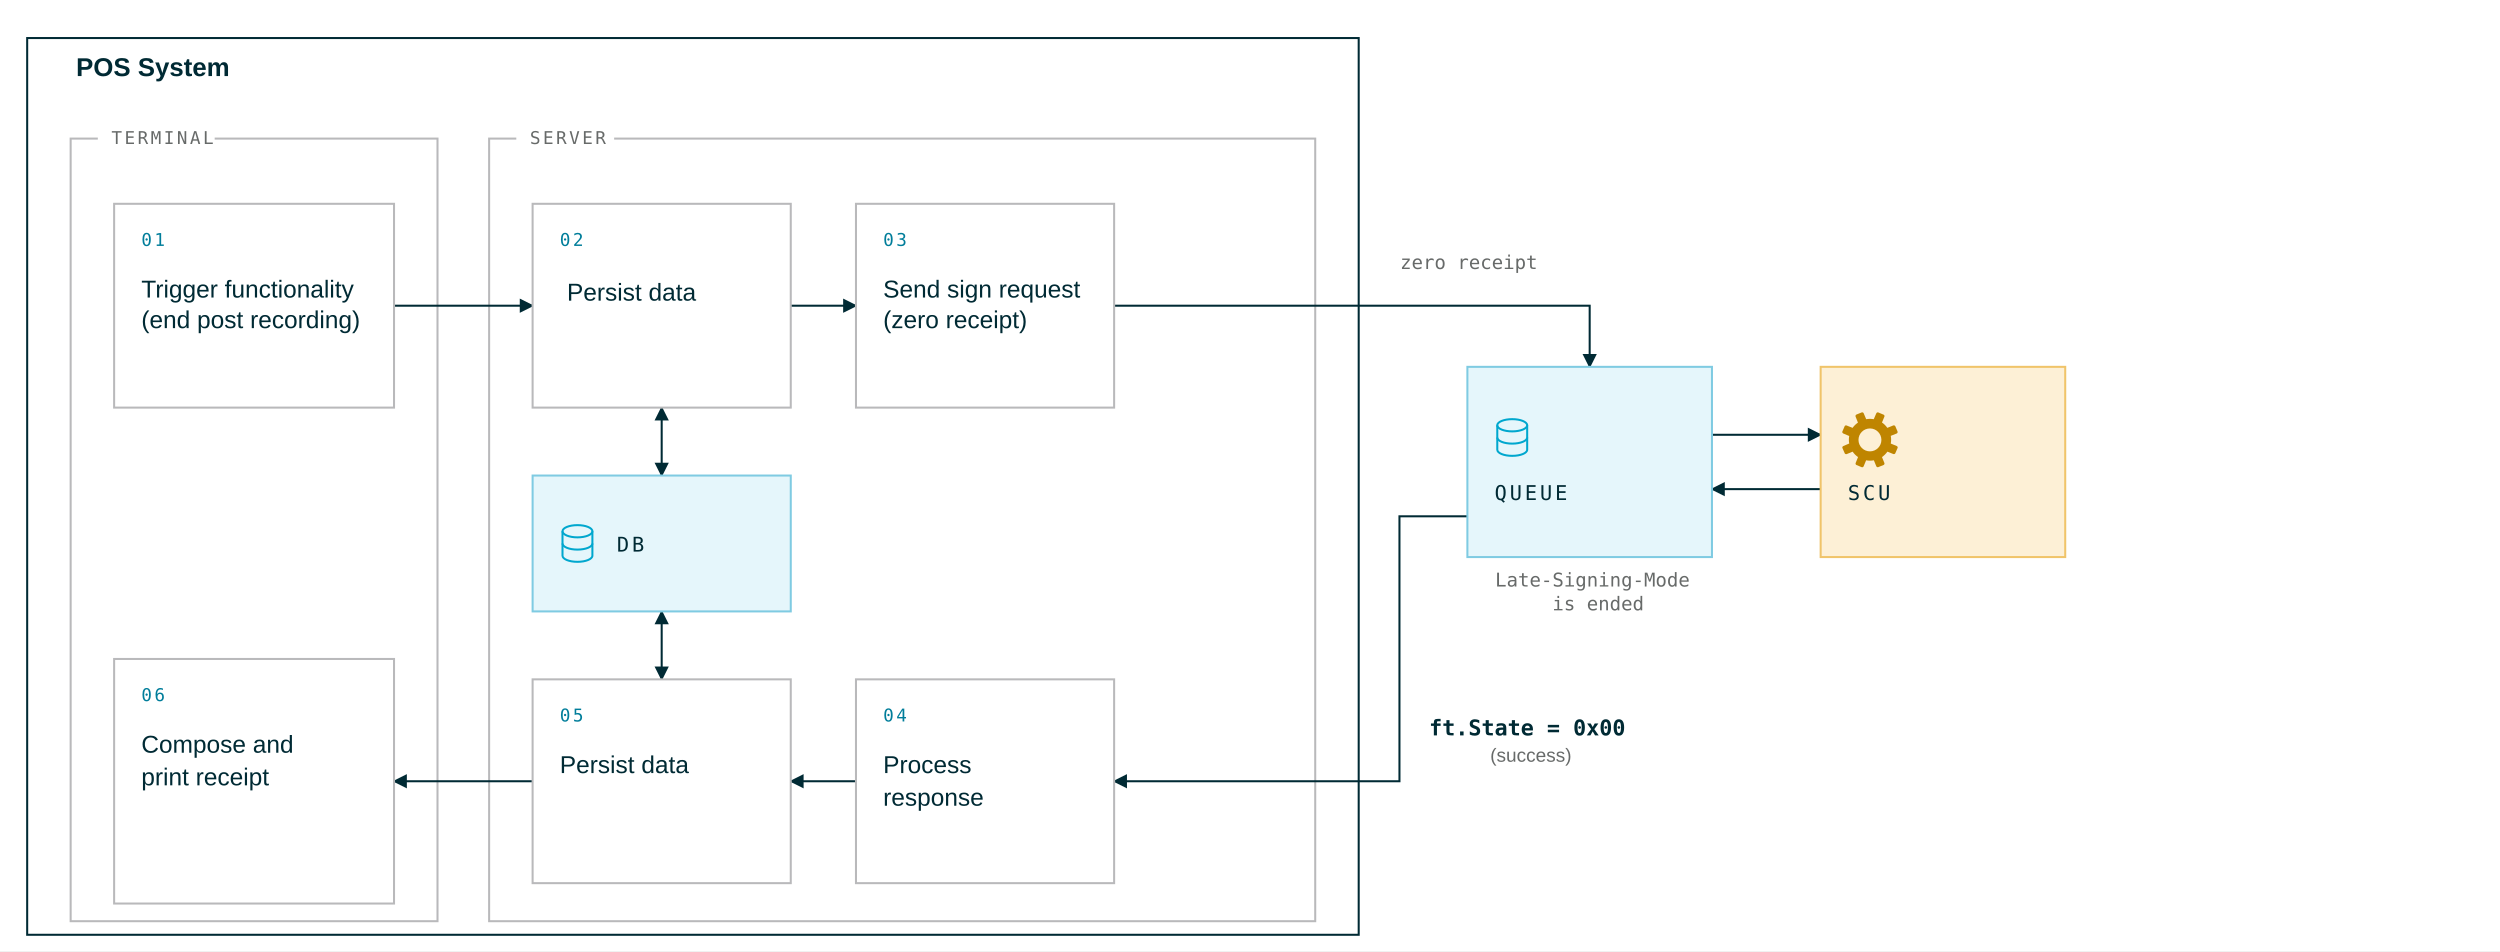
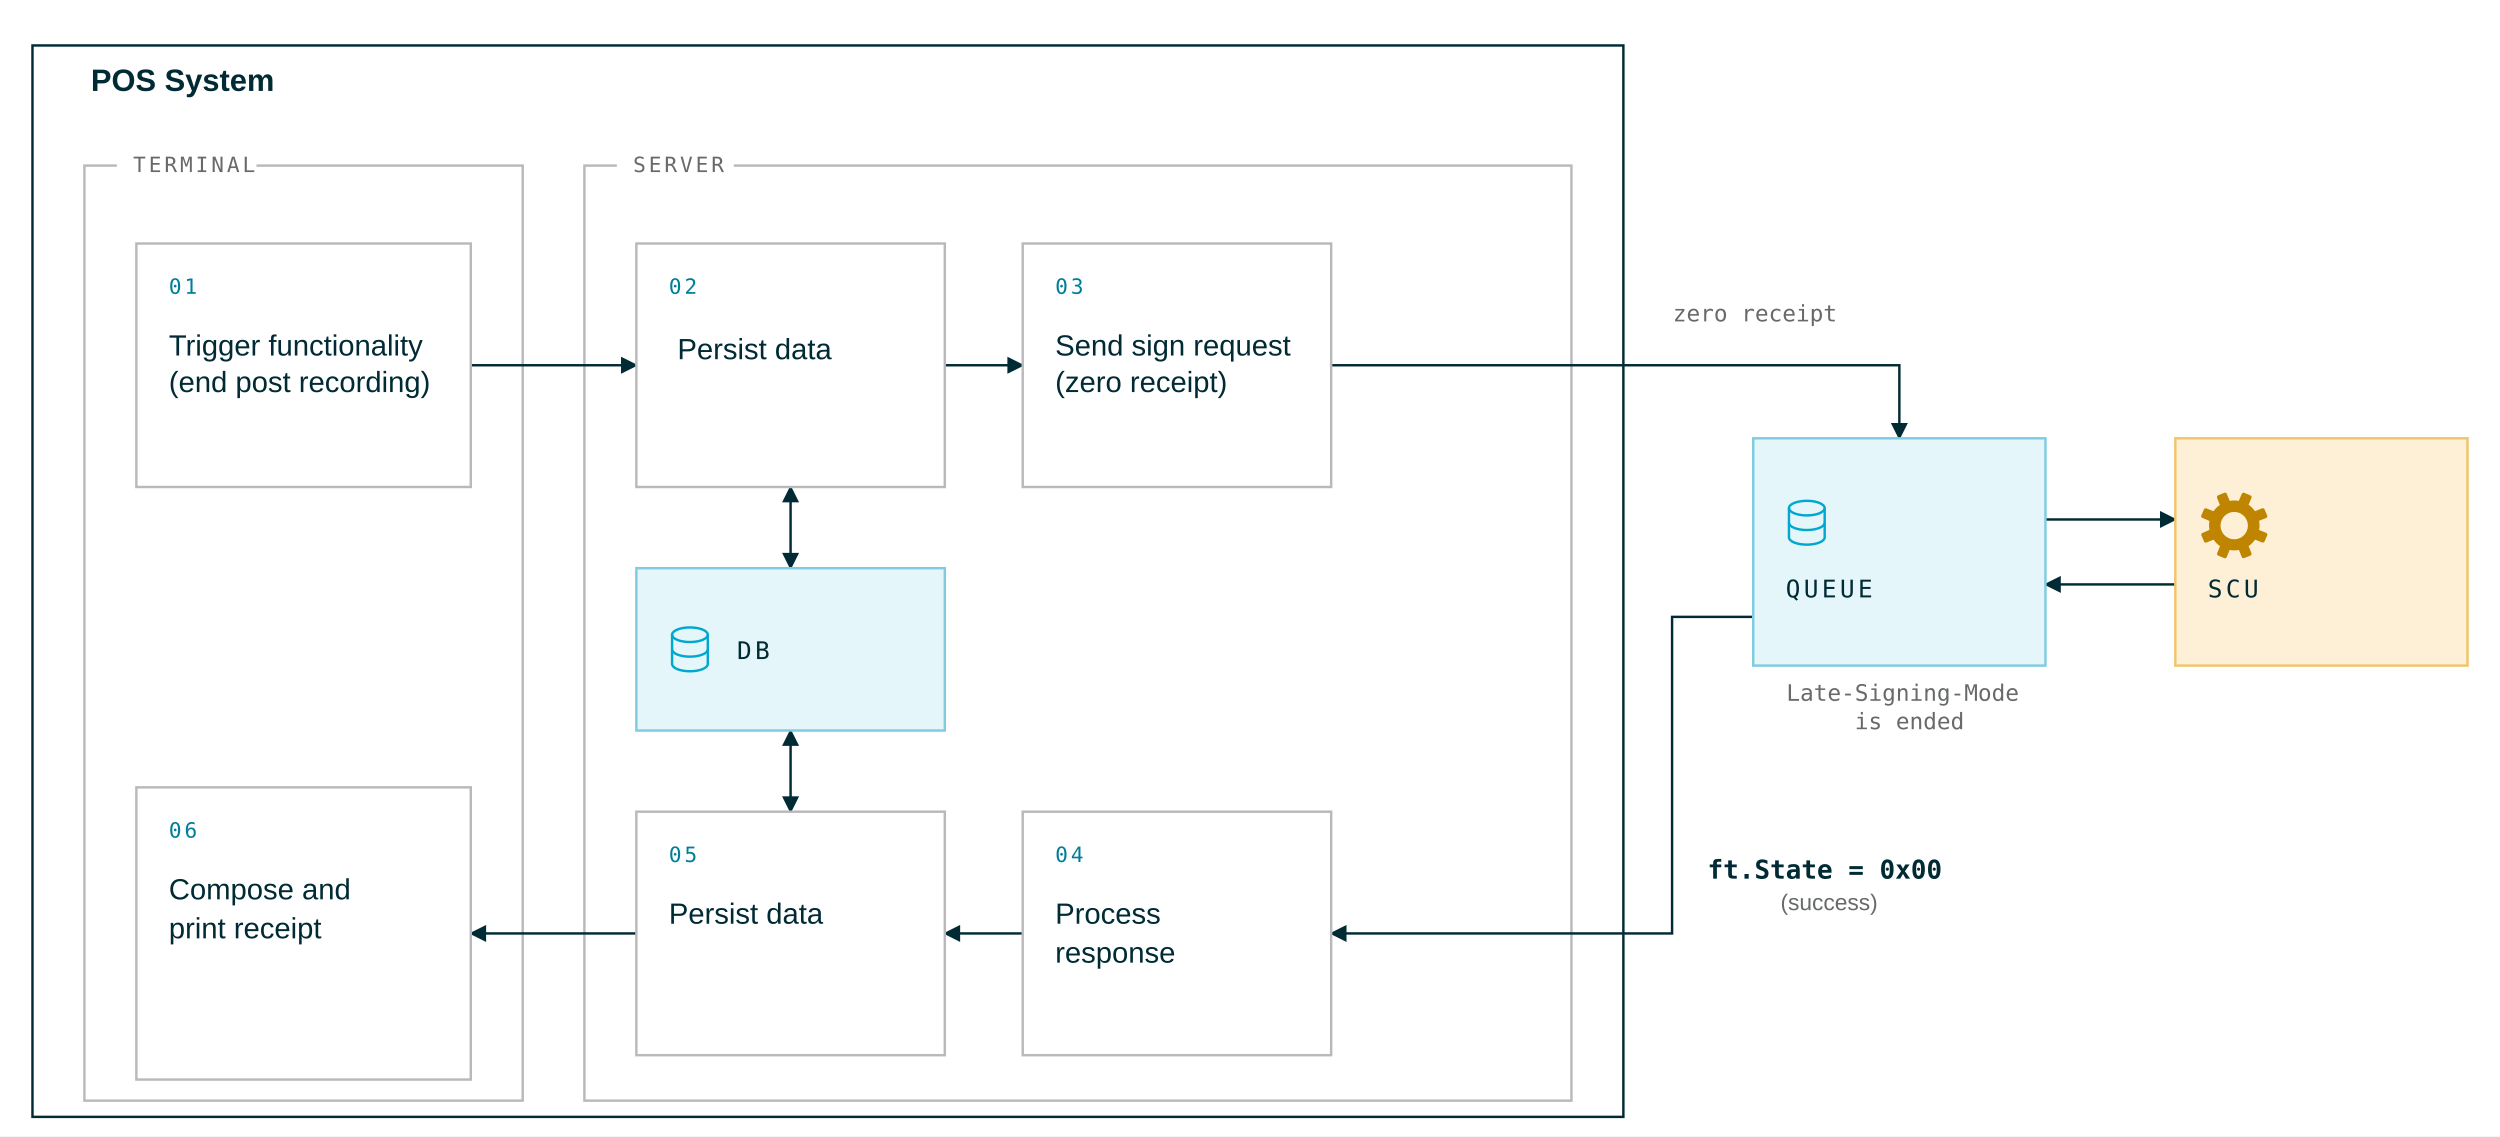
- <svg xmlns="http://www.w3.org/2000/svg" width="1840" height="700" viewBox="-20 -10 1840 700" font-family="IBM Plex Sans, Helvetica Neue, Arial, sans-serif" version="1.1" id="svg42">
+ <svg xmlns="http://www.w3.org/2000/svg" width="1540" height="700" viewBox="-20 -10 1540 700" font-family="IBM Plex Sans, Helvetica Neue, Arial, sans-serif" version="1.1" id="svg42">
  <defs id="defs1">
    <marker id="ah" viewBox="0 0 10 10" refX="9" refY="5" markerWidth="7" markerHeight="7" orient="auto-start-reverse">
      <path d="M0,0 L10,5 L0,10 z" fill="#002A34" id="path1" />
    </marker>
    <marker id="ah-5" viewBox="0 0 10 10" refX="9" refY="5" markerWidth="7" markerHeight="7" orient="auto-start-reverse">
      <path d="M 0,0 10,5 0,10 Z" fill="#002a34" id="path1-9" />
    </marker>
  </defs>
  <rect x="-20" y="-10" width="1840" height="700" fill="#FFFFFF" id="rect1" />
  <rect x="0" y="18" width="980" height="660" fill="#ffffff" stroke="#002a34" stroke-width="1.5" id="rect2" />
  <rect x="32" y="92" width="270" height="576" fill="#FFFFFF" stroke="#B9B9BB" stroke-width="1.5" id="rect3" />
  <rect x="340" y="92" width="608" height="576" fill="#FFFFFF" stroke="#B9B9BB" stroke-width="1.5" id="rect4" />
  <rect x="24" y="28" width="132" height="24" fill="#FFFFFF" id="rect5" />
  <text x="36" y="46" font-size="19" font-weight="600" fill="#002A34" id="text5">POS System</text>
  <rect x="52" y="82" width="86" height="18" fill="#FFFFFF" id="rect6" />
  <text x="62" y="96" font-family="IBM Plex Mono, monospace" font-size="13" letter-spacing="1.8" fill="#676A69" id="text6">TERMINAL</text>
  <rect x="360" y="82" width="72" height="18" fill="#FFFFFF" id="rect7" />
  <text x="370" y="96" font-family="IBM Plex Mono, monospace" font-size="13" letter-spacing="1.8" fill="#676A69" id="text7">SERVER</text>
  <g fill="none" stroke="#002A34" stroke-width="1.5" id="g17">
    <path d="M270,215 H372" marker-end="url(#ah)" id="path7" />
    <path d="M562,215 H610" marker-end="url(#ah)" id="path8" />
    <path d="M800,215 H1150 V260" marker-end="url(#ah)" id="path9" />
    <path d="M1240,310 H1320" marker-end="url(#ah)" id="path10" />
    <path d="M1320,350 H1240" marker-end="url(#ah)" id="path11" />
    <path d="M1060,370 H1010 V565 H800" marker-end="url(#ah)" id="path13" />
    <path d="M610,565 H562" marker-end="url(#ah)" id="path14" />
    <path d="M372,565 H270" marker-end="url(#ah)" id="path15" />
    <path d="M467,340 V290" marker-end="url(#ah)" marker-start="url(#ah)" id="path16" />
    <path d="M467,440 V490" marker-end="url(#ah)" marker-start="url(#ah)" id="path17" />
  </g>
  <text x="1156.264" y="421.692" font-family="'IBM Plex Mono', monospace" font-size="14px" fill="#676a69" id="text18" style="text-align:center;text-anchor:middle">
    <tspan id="tspan2" x="1156.264" y="421.692">Late-Signing-Mode</tspan>
    <tspan x="1156.264" y="439.192" id="tspan9">is ended</tspan>
  </text>
  <text x="1061.032" y="187.969" font-family="'IBM Plex Mono', monospace" font-size="14px" fill="#676a69" id="text18-5" style="text-align:center;text-anchor:middle">
    <tspan x="1061.032" y="187.969" id="tspan9-8">zero receipt</tspan>
  </text>
  <rect x="64" y="140" width="206" height="150" fill="#FFFFFF" stroke="#B9B9BB" stroke-width="1.5" id="rect18" />
  <text x="84" y="171" font-family="IBM Plex Mono, monospace" font-size="13" letter-spacing="1.8" fill="#007D9A" id="text19">01</text>
  <text x="84" y="209" font-size="18px" fill="#002a34" id="text20">
    <tspan x="84" y="209" id="tspan4">Trigger functionality</tspan>
    <tspan x="84" y="231.5" id="tspan12">(end post recording)</tspan>
  </text>
  <rect x="372" y="140" width="190" height="150" fill="#FFFFFF" stroke="#B9B9BB" stroke-width="1.5" id="rect20" />
  <text x="392" y="171" font-family="IBM Plex Mono, monospace" font-size="13" letter-spacing="1.8" fill="#007D9A" id="text21">02</text>
  <rect x="610" y="140" width="190" height="150" fill="#FFFFFF" stroke="#B9B9BB" stroke-width="1.5" id="rect22" />
  <text x="630" y="171" font-family="IBM Plex Mono, monospace" font-size="13" letter-spacing="1.8" fill="#007D9A" id="text23">03</text>
  <text x="630" y="209" font-size="18px" fill="#002a34" id="text24">
    <tspan id="tspan10" x="630" y="209">
      <tspan x="630" dy="0" id="tspan23">Send sign request</tspan>
      <tspan x="630" id="tspan24" />
    </tspan>
    <tspan id="tspan11" x="630" y="231.5">(zero receipt)</tspan>
  </text>
  <rect x="372" y="340" width="190" height="100" fill="#E5F6FB" stroke="#7FCBE2" stroke-width="1.5" id="rect24" />
  <g transform="translate(392,375)" fill="none" stroke="#00A7CE" stroke-width="1.5" id="g25">
    <ellipse cx="13" cy="6" rx="11" ry="4.5" id="ellipse24" />
    <path d="M2,6 V24 C2,26.5 6.9,28.5 13,28.5 C19.1,28.5 24,26.5 24,24 V6" id="path24" />
    <path d="M2,15 C2,17.5 6.9,19.5 13,19.5 C19.1,19.5 24,17.5 24,15" id="path25" />
  </g>
  <text x="434" y="396" font-family="IBM Plex Mono, monospace" font-size="15" letter-spacing="2.1" fill="#002A34" id="text25">DB</text>
  <rect x="372" y="490" width="190" height="150" fill="#FFFFFF" stroke="#B9B9BB" stroke-width="1.5" id="rect25" />
  <text x="392" y="521" font-family="IBM Plex Mono, monospace" font-size="13" letter-spacing="1.8" fill="#007D9A" id="text26">05</text>
  <text x="392" y="559" font-size="18" fill="#002A34" id="text27">Persist data</text>
  <text x="397.289" y="211.273" font-size="18px" fill="#002a34" id="text27-5">Persist data</text>
  <rect x="610" y="490" width="190" height="150" fill="#FFFFFF" stroke="#B9B9BB" stroke-width="1.5" id="rect27" />
  <text x="630" y="521" font-family="IBM Plex Mono, monospace" font-size="13" letter-spacing="1.8" fill="#007D9A" id="text28">04</text>
  <text x="630" y="559" font-size="18" fill="#002A34" id="text29">
    <tspan x="630" dy="0" id="tspan28">Process</tspan>
    <tspan x="630" dy="24" id="tspan29">response</tspan>
  </text>
  <rect x="64" y="475" width="206" height="180" fill="#FFFFFF" stroke="#B9B9BB" stroke-width="1.5" id="rect29" />
  <text x="84" y="506" font-family="IBM Plex Mono, monospace" font-size="13" letter-spacing="1.8" fill="#007D9A" id="text30">06</text>
  <text x="84" y="544" font-size="18" fill="#002A34" id="text31">
    <tspan x="84" dy="0" id="tspan30">Compose and</tspan>
    <tspan x="84" dy="24" id="tspan31">print receipt</tspan>
  </text>
  <rect x="1060" y="260" width="180" height="140" fill="#E5F6FB" stroke="#7FCBE2" stroke-width="1.5" id="rect31" />
  <g transform="translate(1080,297)" fill="none" stroke="#00A7CE" stroke-width="1.5" id="g32">
    <ellipse cx="13" cy="6" rx="11" ry="4.5" id="ellipse31" />
    <path d="M2,6 V24 C2,26.5 6.9,28.5 13,28.5 C19.1,28.5 24,26.5 24,24 V6" id="path31" />
    <path d="M2,15 C2,17.5 6.9,19.5 13,19.5 C19.1,19.5 24,17.5 24,15" id="path32" />
  </g>
  <text x="1080" y="358" font-family="IBM Plex Mono, monospace" font-size="15" letter-spacing="2.1" fill="#002A34" id="text32">QUEUE</text>
  <rect x="1320" y="260" width="180" height="140" fill="#FDF0D6" stroke="#F0C46A" stroke-width="1.5" id="rect32" />
  <text x="1340" y="358" font-family="IBM Plex Mono, monospace" font-size="15" letter-spacing="2.1" fill="#002A34" id="text33">SCU</text>
  <text x="1031.824" y="531.242" font-family="'IBM Plex Mono', monospace" font-size="16px" font-weight="600" fill="#002a34" id="text36">ft.State = 0x00</text>
  <text x="1076.771" y="550.634" font-size="14px" fill="#676a69" id="text37">(success)</text>
  <path d="m 1341.016,316.422 c -0.337,-1.826 -0.337,-3.696 0,-5.522 l -4.507,-1.907 c -0.419,-0.234 -0.665,-0.702 -0.619,-1.178 l 1.848,-4.299 c 0.355,-0.405 0.938,-0.54 1.429,-0.324 l 4.343,1.709 c 1.065,-1.511 2.404,-2.815 3.933,-3.858 l -1.721,-4.38 c -0.237,-0.585 0.01,-1.25 0.574,-1.538 l 4.015,-1.628 c 0.51,-0.108 1.038,0.126 1.311,0.567 l 1.885,4.461 c 1.839,-0.324 3.724,-0.324 5.572,0 l 1.885,-4.335 c 0.228,-0.495 0.765,-0.773 1.311,-0.693 l 4.252,1.79 c 0.346,0.252 0.537,0.666 0.492,1.088 l -1.885,4.587 c 1.548,1.07 2.877,2.401 3.933,3.939 l 4.425,-1.79 c 0.592,-0.18 1.22,0.099 1.475,0.648 l 1.557,3.651 c 0.291,0.558 0.118,1.241 -0.41,1.583 l -4.507,1.79 c 0.355,1.871 0.355,3.795 0,5.675 l 4.425,1.826 c 0.483,0.243 0.747,0.773 0.656,1.295 l -1.803,4.137 c -0.31,0.441 -0.883,0.621 -1.393,0.45 l -4.38,-1.745 c -1.074,1.556 -2.422,2.905 -3.979,3.984 l 1.766,4.335 c 0.209,0.522 0.018,1.115 -0.455,1.43 l -4.17,1.691 c -0.537,0.099 -1.074,-0.171 -1.311,-0.657 l -1.803,-4.416 c -1.876,0.351 -3.806,0.351 -5.691,0 l -1.848,4.452 c -0.237,0.486 -0.774,0.755 -1.311,0.657 l -4.052,-1.691 c -0.492,-0.306 -0.701,-0.899 -0.501,-1.43 l 1.766,-4.371 c -1.566,-1.07 -2.914,-2.419 -3.979,-3.984 l -4.38,1.79 c -0.51,0.162 -1.065,-0.018 -1.384,-0.45 l -1.812,-4.146 c -0.1,-0.531 0.164,-1.061 0.646,-1.295 z m 15.26,-11.08 c -4.653,0 -8.431,3.777 -8.431,8.436 0,4.65 3.779,8.427 8.431,8.427 4.662,0 8.431,-3.777 8.431,-8.427 0,-4.659 -3.769,-8.436 -8.431,-8.436 z" fill="#bf8500" id="path3" style="stroke-width:0.905" />
</svg>
